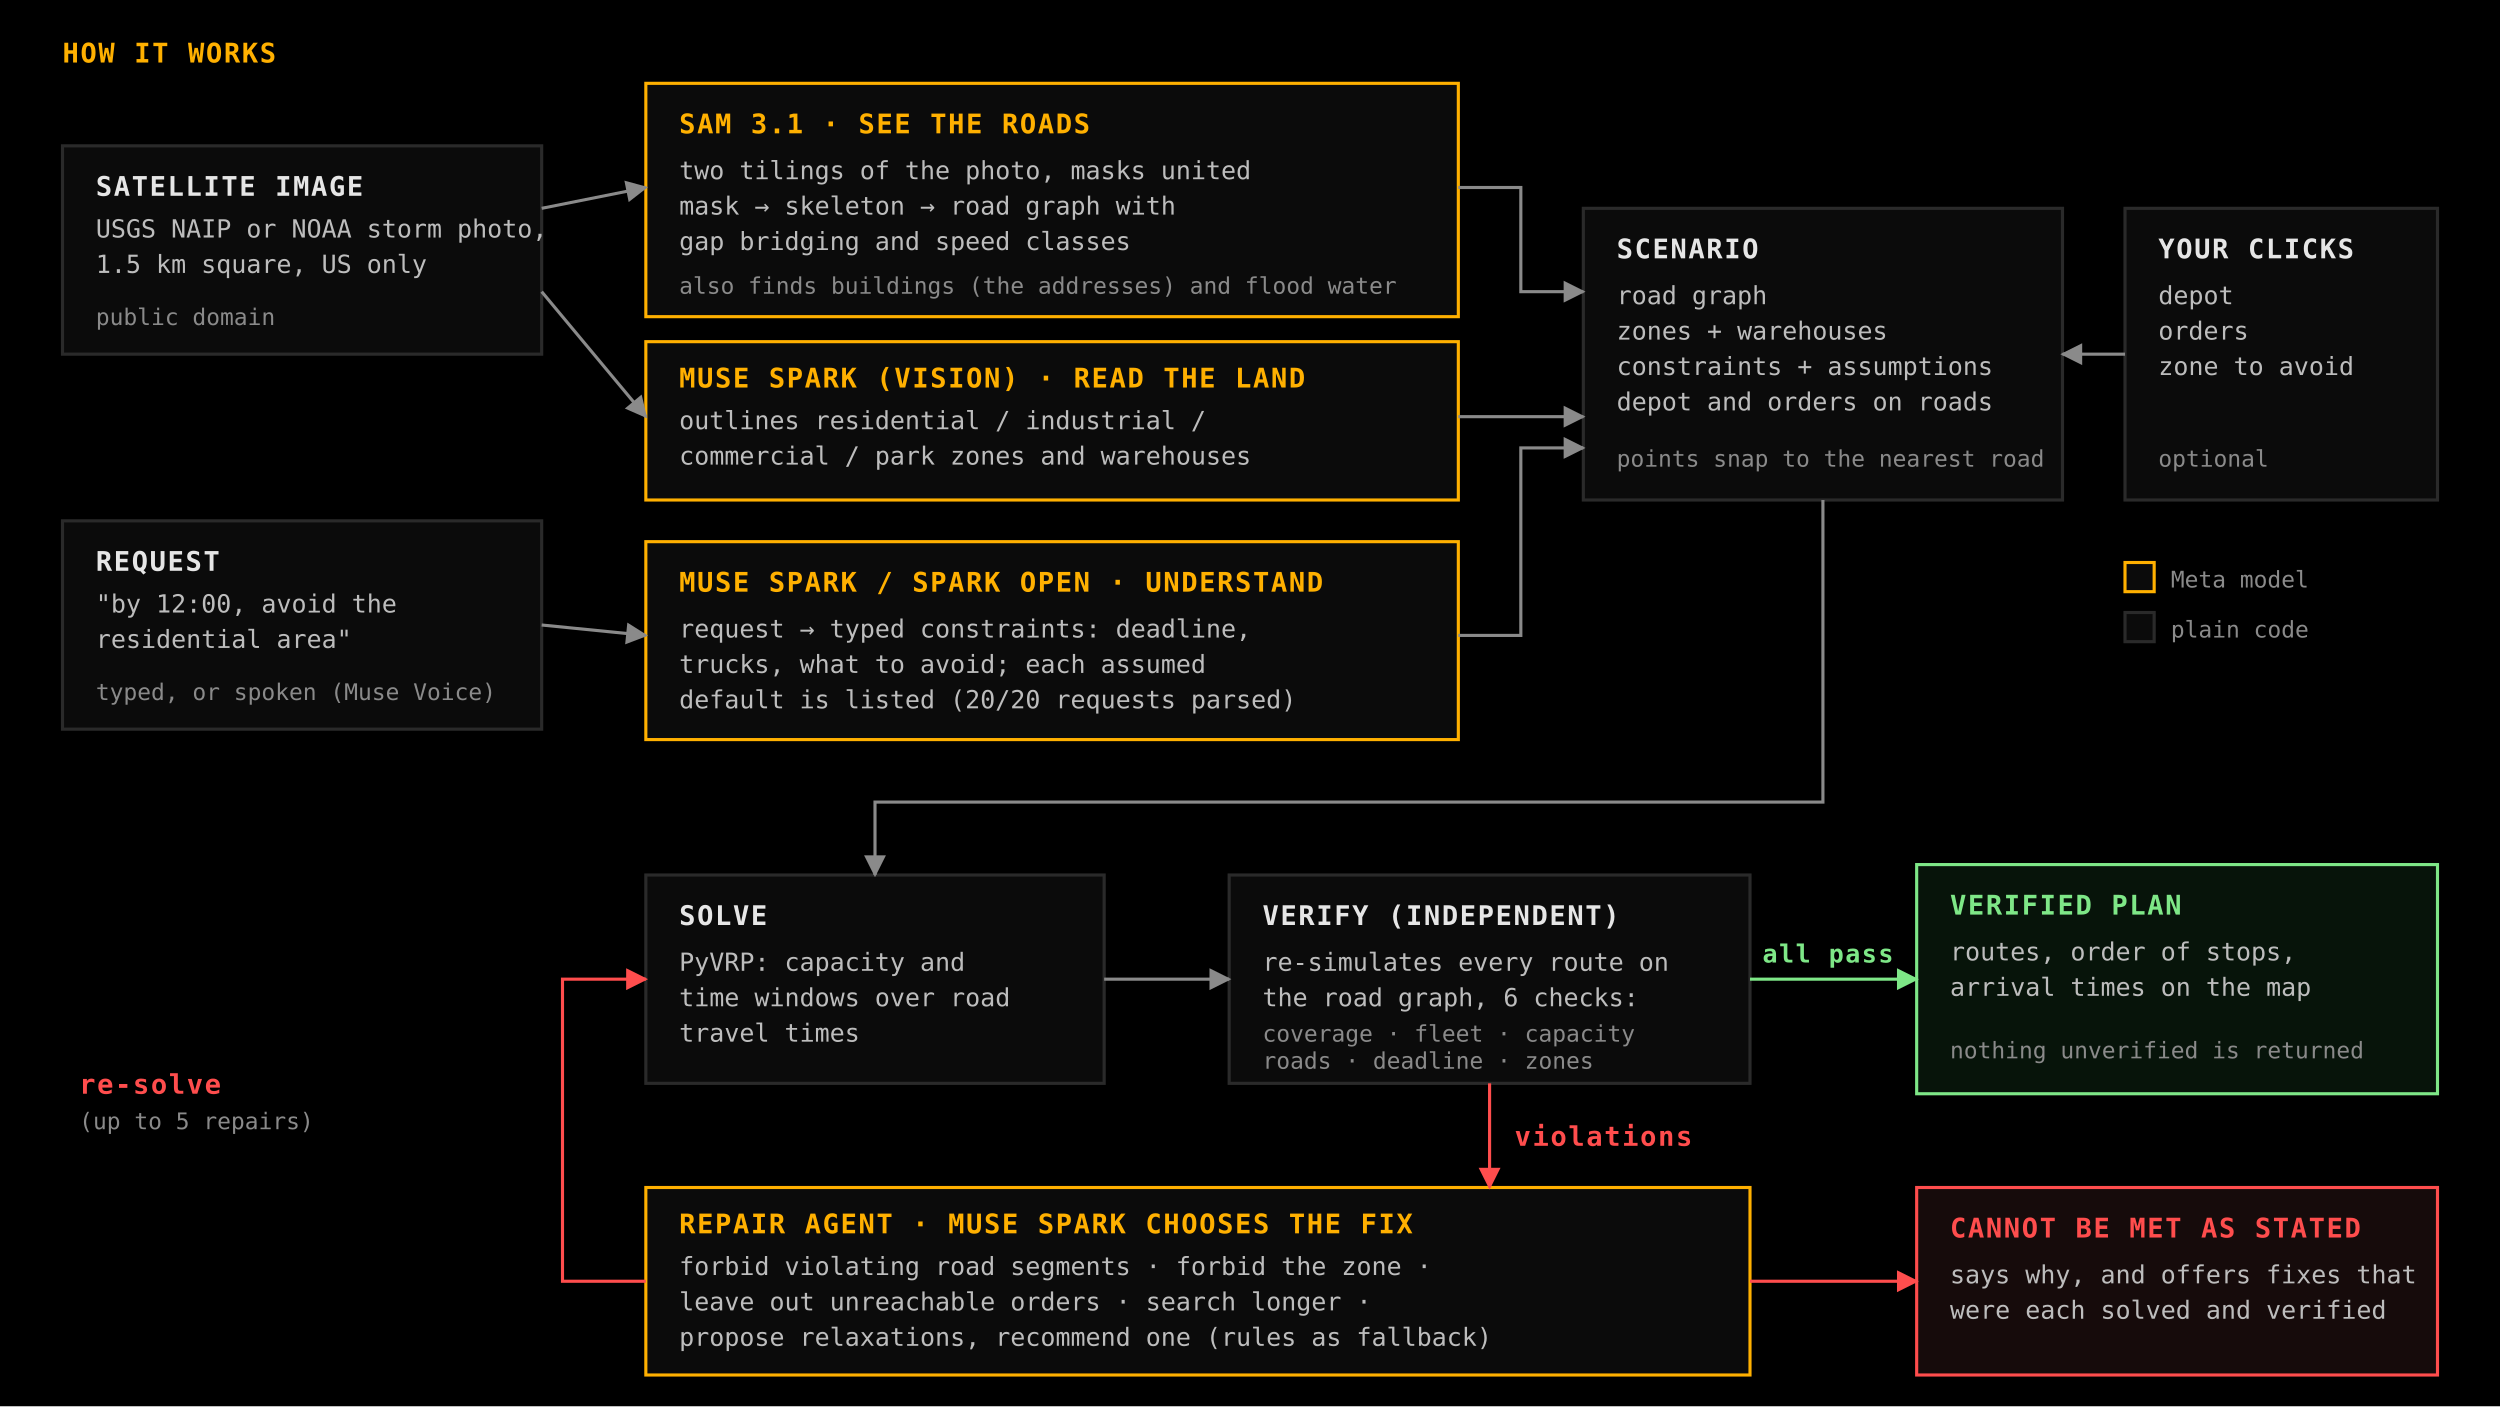
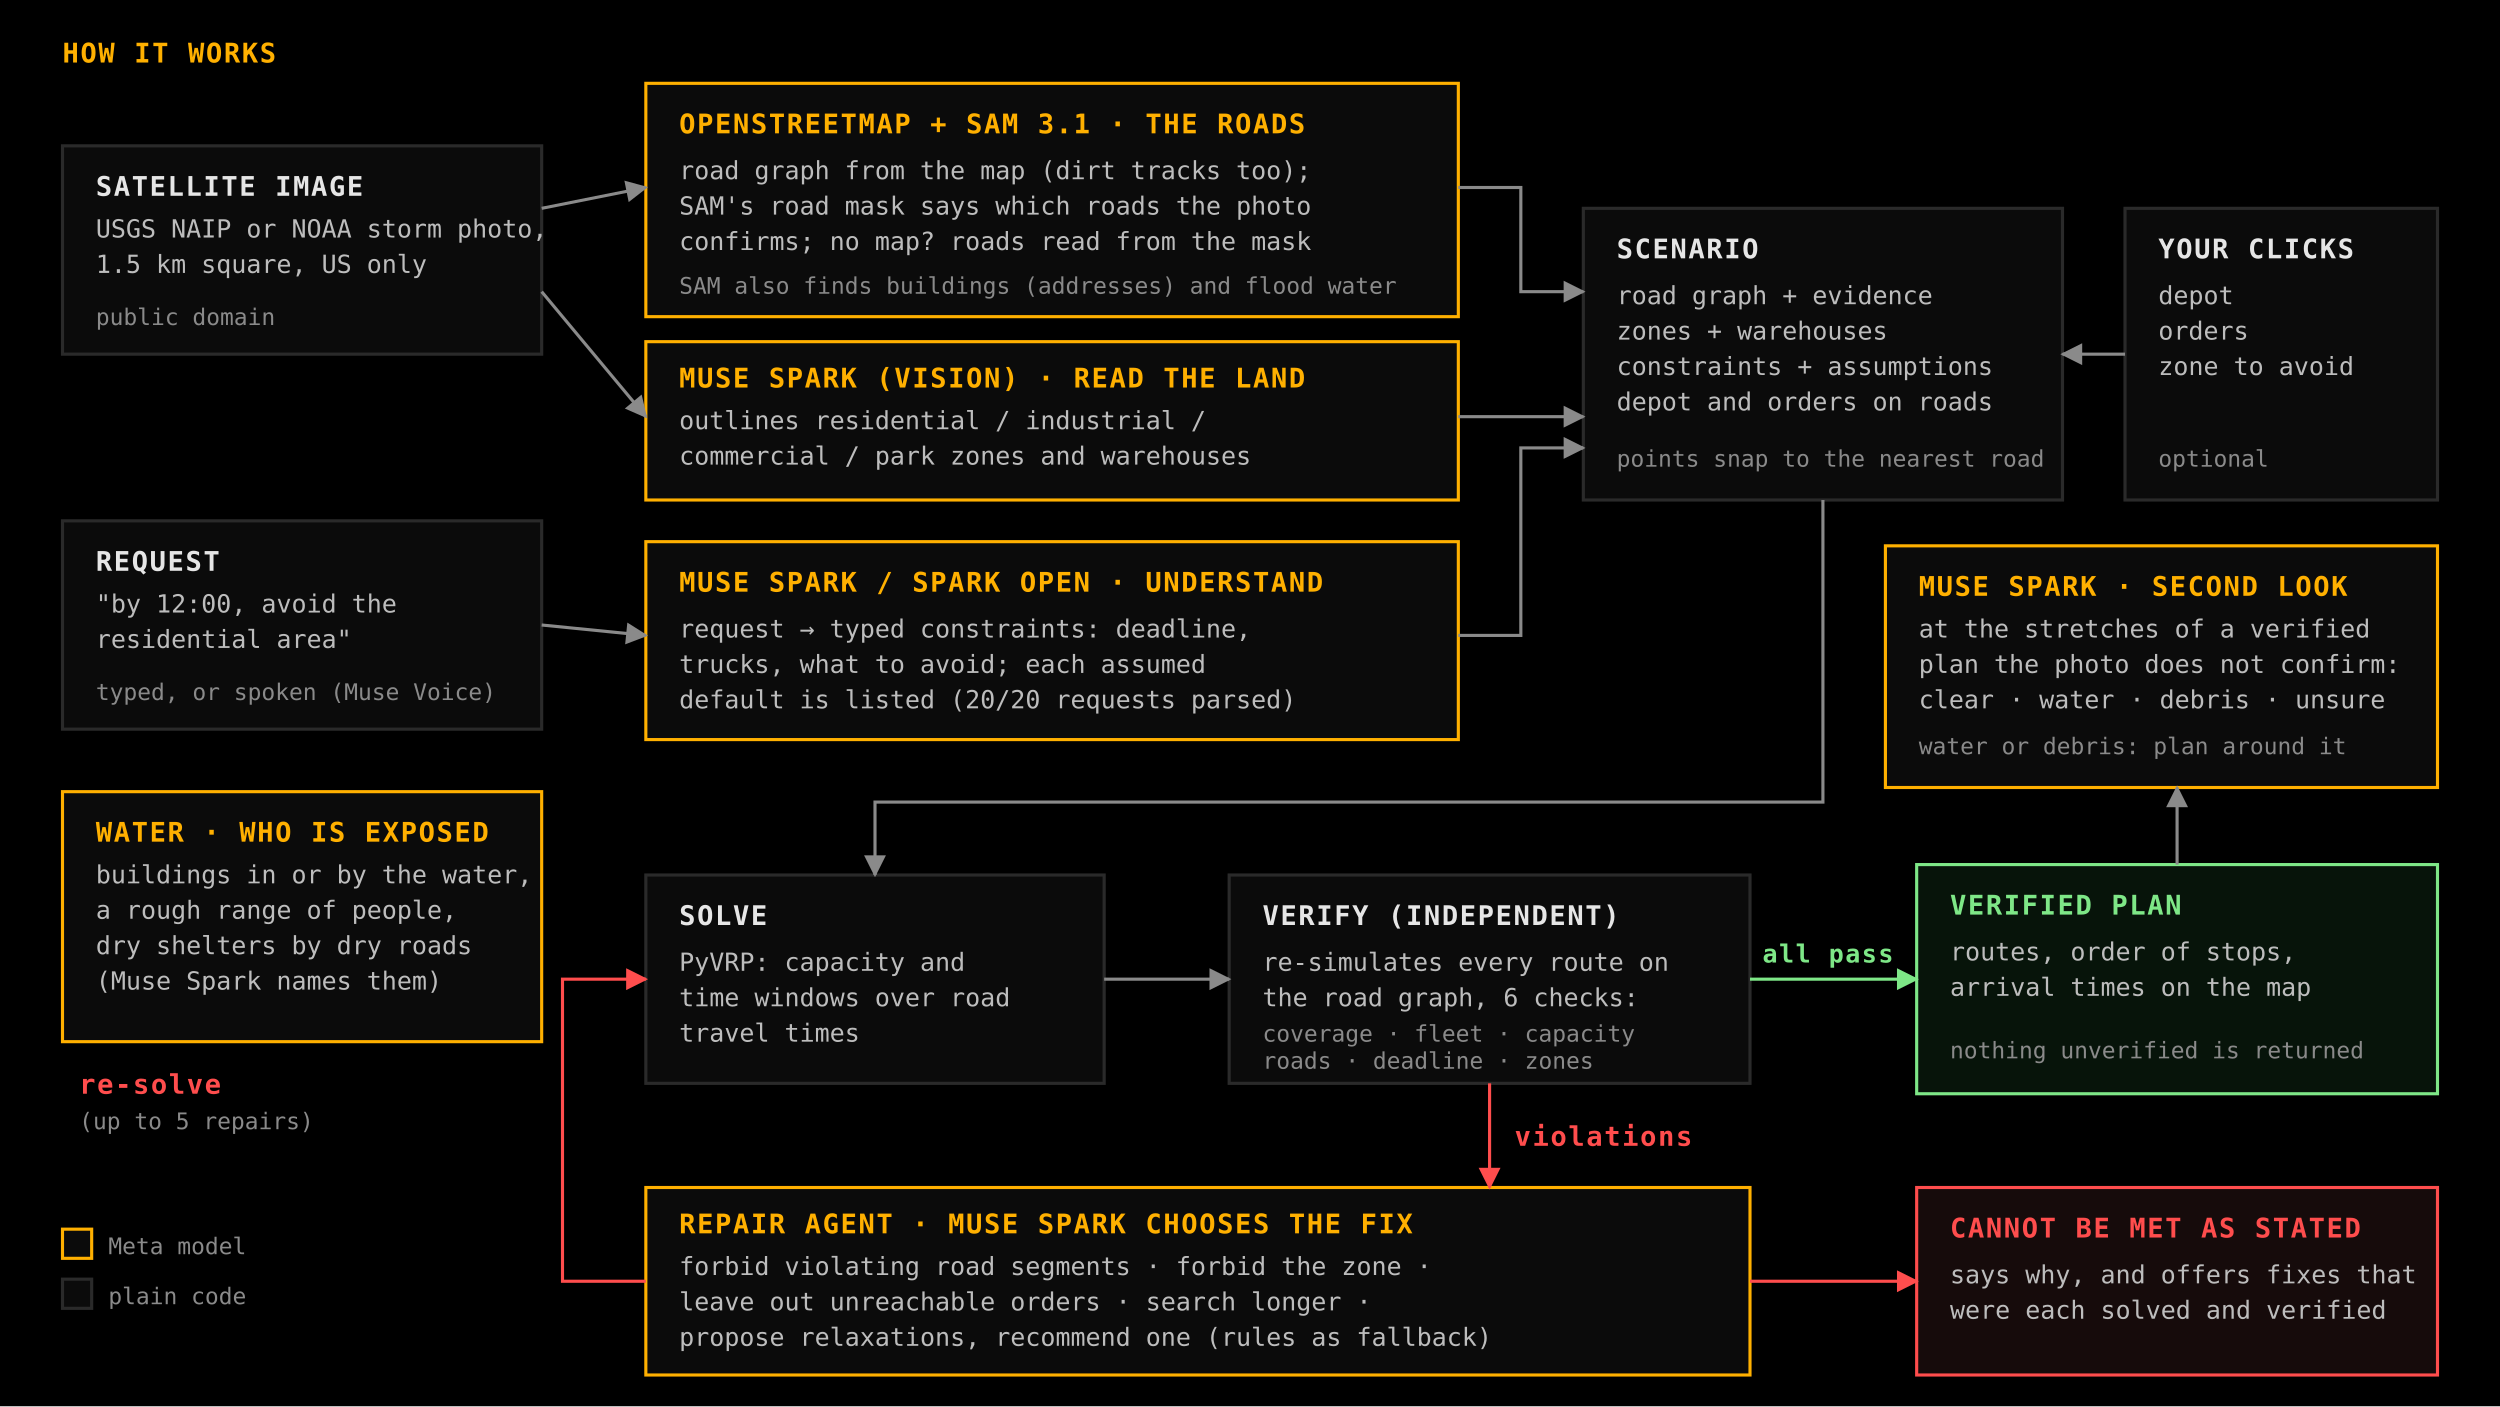
<svg xmlns="http://www.w3.org/2000/svg" viewBox="0 0 1200 675" width="1200" height="675" font-family="ui-monospace, SFMono-Regular, Menlo, Consolas, monospace">
  <defs>
    <marker id="a" viewBox="0 0 10 10" refX="9" refY="5" markerWidth="7" markerHeight="7" orient="auto-start-reverse">
      <path d="M0 0L10 5L0 10z" fill="#8a8a8a" />
    </marker>
    <marker id="r" viewBox="0 0 10 10" refX="9" refY="5" markerWidth="7" markerHeight="7" orient="auto-start-reverse">
      <path d="M0 0L10 5L0 10z" fill="#ff4d4d" />
    </marker>
    <marker id="g" viewBox="0 0 10 10" refX="9" refY="5" markerWidth="7" markerHeight="7" orient="auto-start-reverse">
      <path d="M0 0L10 5L0 10z" fill="#7ee787" />
    </marker>
    <style>
      .box{fill:#0b0b0b;stroke:#2a2a2a;stroke-width:1.5}
      .model{fill:#0b0b0b;stroke:#ffb000;stroke-width:1.5}
      .ok{fill:#07140a;stroke:#7ee787;stroke-width:1.5}
      .warn{fill:#160b0b;stroke:#ff4d4d;stroke-width:1.5}
      .h{fill:#ffb000;font-size:13px;font-weight:700;letter-spacing:.06em}
      .hg{fill:#7ee787;font-size:13px;font-weight:700;letter-spacing:.06em}
      .hr{fill:#ff4d4d;font-size:13px;font-weight:700;letter-spacing:.06em}
      .hw{fill:#e6e6e6;font-size:13px;font-weight:700;letter-spacing:.06em}
      .t{fill:#bdbdbd;font-size:12px}
      .l{fill:#8a8a8a;font-size:11px}
      .ln{stroke:#8a8a8a;stroke-width:1.5;fill:none}
      .lr{stroke:#ff4d4d;stroke-width:1.5;fill:none}
      .lg{stroke:#7ee787;stroke-width:1.5;fill:none}
    </style>
  </defs>
  <rect width="1200" height="675" fill="#000" />
  <text x="30" y="30" class="h">HOW IT WORKS</text>
  <rect class="box" x="30" y="70" width="230" height="100" />
  <text x="46" y="94" class="hw">SATELLITE IMAGE</text>
  <text x="46" y="114" class="t">USGS NAIP or NOAA storm photo,</text>
  <text x="46" y="131" class="t">1.5 km square, US only</text>
  <text x="46" y="156" class="l">public domain</text>
  <rect class="box" x="30" y="250" width="230" height="100" />
  <text x="46" y="274" class="hw">REQUEST</text>
  <text x="46" y="294" class="t">"by 12:00, avoid the</text>
  <text x="46" y="311" class="t">residential area"</text>
  <text x="46" y="336" class="l">typed, or spoken (Muse Voice)</text>
  <rect class="model" x="310" y="40" width="390" height="112" />
-   <text x="326" y="64" class="h">SAM 3.1  ·  SEE THE ROADS</text>
-   <text x="326" y="86" class="t">two tilings of the photo, masks united</text>
-   <text x="326" y="103" class="t">mask → skeleton → road graph with</text>
-   <text x="326" y="120" class="t">gap bridging and speed classes</text>
-   <text x="326" y="141" class="l">also finds buildings (the addresses) and flood water</text>
+   <text x="326" y="64" class="h">OPENSTREETMAP + SAM 3.1  ·  THE ROADS</text>
+   <text x="326" y="86" class="t">road graph from the map (dirt tracks too);</text>
+   <text x="326" y="103" class="t">SAM's road mask says which roads the photo</text>
+   <text x="326" y="120" class="t">confirms; no map? roads read from the mask</text>
+   <text x="326" y="141" class="l">SAM also finds buildings (addresses) and flood water</text>
  <rect class="model" x="310" y="164" width="390" height="76" />
  <text x="326" y="186" class="h">MUSE SPARK (VISION)  ·  READ THE LAND</text>
  <text x="326" y="206" class="t">outlines residential / industrial /</text>
  <text x="326" y="223" class="t">commercial / park zones and warehouses</text>
  <rect class="model" x="310" y="260" width="390" height="95" />
  <text x="326" y="284" class="h">MUSE SPARK / SPARK OPEN  ·  UNDERSTAND</text>
  <text x="326" y="306" class="t">request → typed constraints: deadline,</text>
  <text x="326" y="323" class="t">trucks, what to avoid; each assumed</text>
  <text x="326" y="340" class="t">default is listed (20/20 requests parsed)</text>
  <path class="ln" d="M260 100 L310 90" marker-end="url(#a)" />
  <path class="ln" d="M260 140 L310 200" marker-end="url(#a)" />
  <path class="ln" d="M260 300 L310 305" marker-end="url(#a)" />
  <rect class="box" x="760" y="100" width="230" height="140" />
  <text x="776" y="124" class="hw">SCENARIO</text>
-   <text x="776" y="146" class="t">road graph</text>
+   <text x="776" y="146" class="t">road graph + evidence</text>
  <text x="776" y="163" class="t">zones + warehouses</text>
  <text x="776" y="180" class="t">constraints + assumptions</text>
  <text x="776" y="197" class="t">depot and orders on roads</text>
  <text x="776" y="224" class="l">points snap to the nearest road</text>
  <path class="ln" d="M700 90 L730 90 L730 140 L760 140" marker-end="url(#a)" />
  <path class="ln" d="M700 200 L760 200" marker-end="url(#a)" />
  <path class="ln" d="M700 305 L730 305 L730 215 L760 215" marker-end="url(#a)" />
  <rect class="box" x="1020" y="100" width="150" height="140" />
  <text x="1036" y="124" class="hw">YOUR CLICKS</text>
  <text x="1036" y="146" class="t">depot</text>
  <text x="1036" y="163" class="t">orders</text>
  <text x="1036" y="180" class="t">zone to avoid</text>
  <text x="1036" y="224" class="l">optional</text>
  <path class="ln" d="M1020 170 L990 170" marker-end="url(#a)" />
  <rect class="box" x="310" y="420" width="220" height="100" />
  <text x="326" y="444" class="hw">SOLVE</text>
  <text x="326" y="466" class="t">PyVRP: capacity and</text>
  <text x="326" y="483" class="t">time windows over road</text>
  <text x="326" y="500" class="t">travel times</text>
  <rect class="box" x="590" y="420" width="250" height="100" />
  <text x="606" y="444" class="hw">VERIFY (INDEPENDENT)</text>
  <text x="606" y="466" class="t">re-simulates every route on</text>
  <text x="606" y="483" class="t">the road graph, 6 checks:</text>
  <text x="606" y="500" class="l">coverage · fleet · capacity</text>
  <text x="606" y="513" class="l">roads · deadline · zones</text>
  <path class="ln" d="M875 240 L875 385 L420 385 L420 420" marker-end="url(#a)" />
  <path class="ln" d="M530 470 L590 470" marker-end="url(#a)" />
  <rect class="model" x="310" y="570" width="530" height="90" />
  <text x="326" y="592" class="h">REPAIR AGENT  ·  MUSE SPARK CHOOSES THE FIX</text>
  <text x="326" y="612" class="t">forbid violating road segments · forbid the zone ·</text>
  <text x="326" y="629" class="t">leave out unreachable orders · search longer ·</text>
  <text x="326" y="646" class="t">propose relaxations, recommend one (rules as fallback)</text>
  <path class="lr" d="M715 520 L715 570" marker-end="url(#r)" />
  <text x="727" y="550" class="hr">violations</text>
  <path class="lr" d="M310 615 L270 615 L270 470 L310 470" marker-end="url(#r)" />
  <text x="38" y="525" class="hr">re-solve</text>
  <text x="38" y="542" class="l">(up to 5 repairs)</text>
  <rect class="ok" x="920" y="415" width="250" height="110" />
  <text x="936" y="439" class="hg">VERIFIED PLAN</text>
  <text x="936" y="461" class="t">routes, order of stops,</text>
  <text x="936" y="478" class="t">arrival times on the map</text>
  <text x="936" y="508" class="l">nothing unverified is returned</text>
  <path class="lg" d="M840 470 L920 470" marker-end="url(#g)" />
  <text x="846" y="462" class="hg" style="font-size:12px">all pass</text>
  <rect class="warn" x="920" y="570" width="250" height="90" />
  <text x="936" y="594" class="hr">CANNOT BE MET AS STATED</text>
  <text x="936" y="616" class="t">says why, and offers fixes that</text>
  <text x="936" y="633" class="t">were each solved and verified</text>
  <path class="lr" d="M840 615 L920 615" marker-end="url(#r)" />
-   <rect x="1020" y="270" width="14" height="14" class="model" />
-   <text x="1042" y="282" class="l">Meta model</text>
-   <rect x="1020" y="294" width="14" height="14" class="box" />
-   <text x="1042" y="306" class="l">plain code</text>
+   <rect class="model" x="905" y="262" width="265" height="116" />
+   <text x="921" y="286" class="h">MUSE SPARK · SECOND LOOK</text>
+   <text x="921" y="306" class="t">at the stretches of a verified</text>
+   <text x="921" y="323" class="t">plan the photo does not confirm:</text>
+   <text x="921" y="340" class="t">clear · water · debris · unsure</text>
+   <text x="921" y="362" class="l">water or debris: plan around it</text>
+   <path class="ln" d="M1045 415 L1045 378" marker-end="url(#a)" />
+   <rect class="model" x="30" y="380" width="230" height="120" />
+   <text x="46" y="404" class="h">WATER · WHO IS EXPOSED</text>
+   <text x="46" y="424" class="t">buildings in or by the water,</text>
+   <text x="46" y="441" class="t">a rough range of people,</text>
+   <text x="46" y="458" class="t">dry shelters by dry roads</text>
+   <text x="46" y="475" class="t">(Muse Spark names them)</text>
+   <rect x="30" y="590" width="14" height="14" class="model" />
+   <text x="52" y="602" class="l">Meta model</text>
+   <rect x="30" y="614" width="14" height="14" class="box" />
+   <text x="52" y="626" class="l">plain code</text>
</svg>
